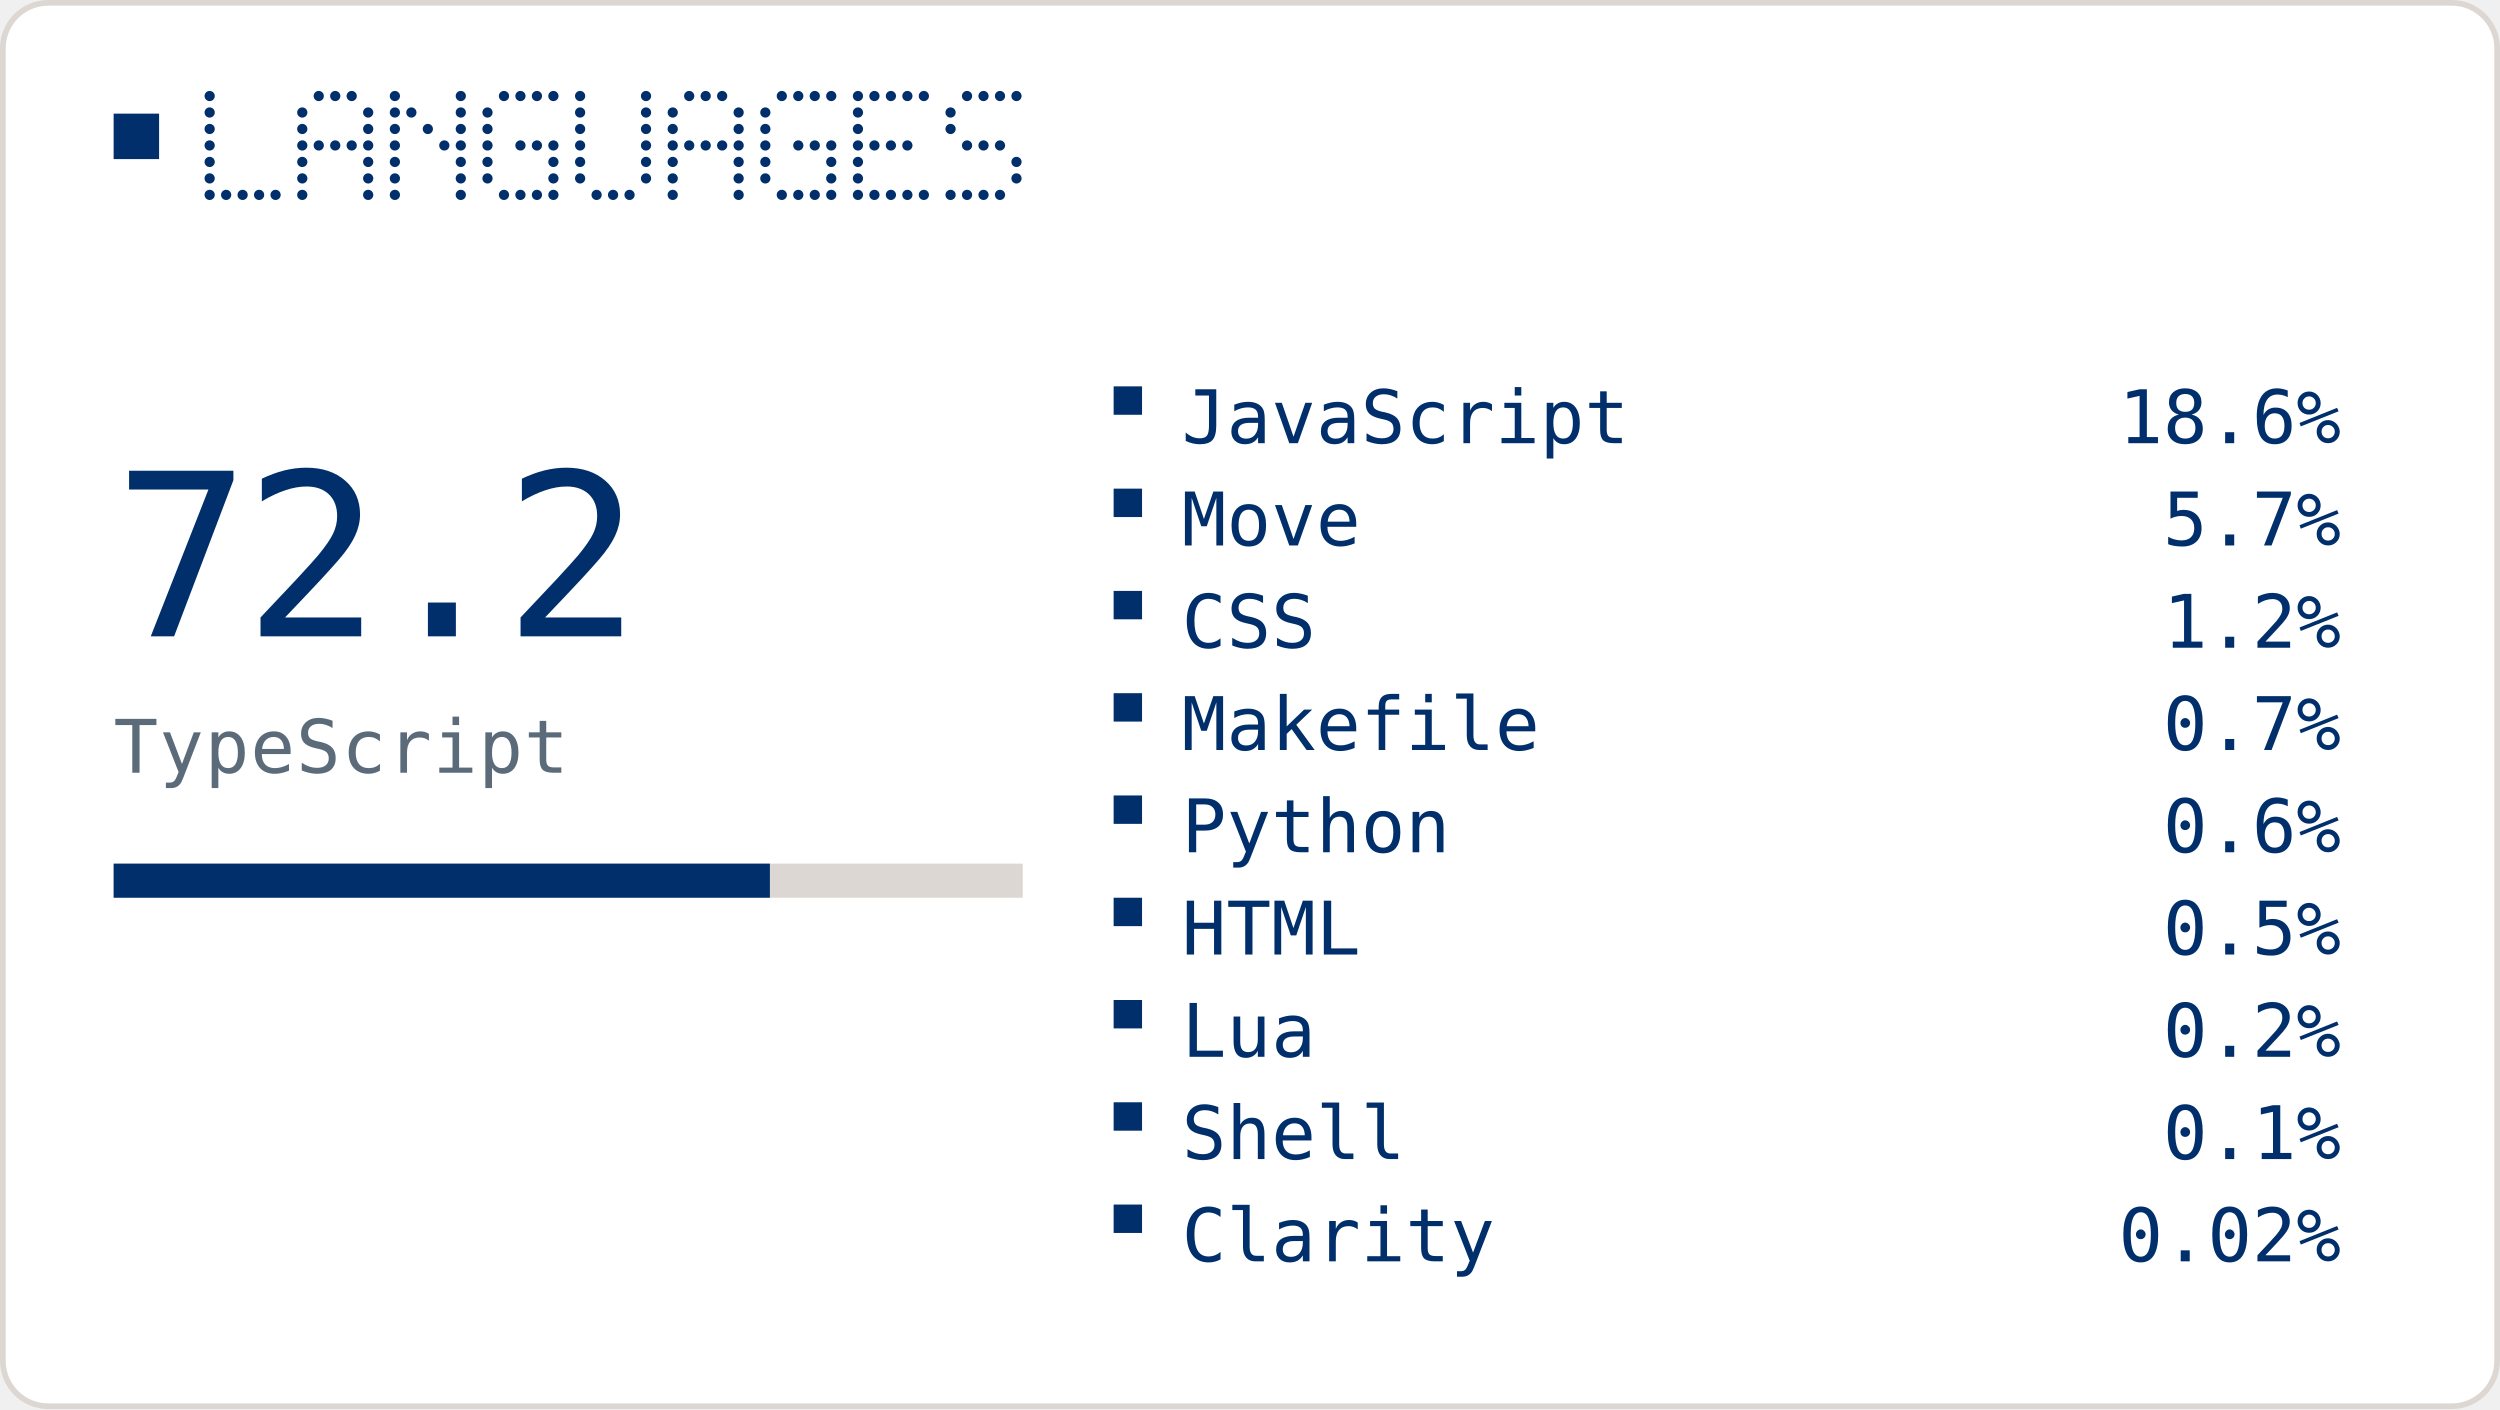
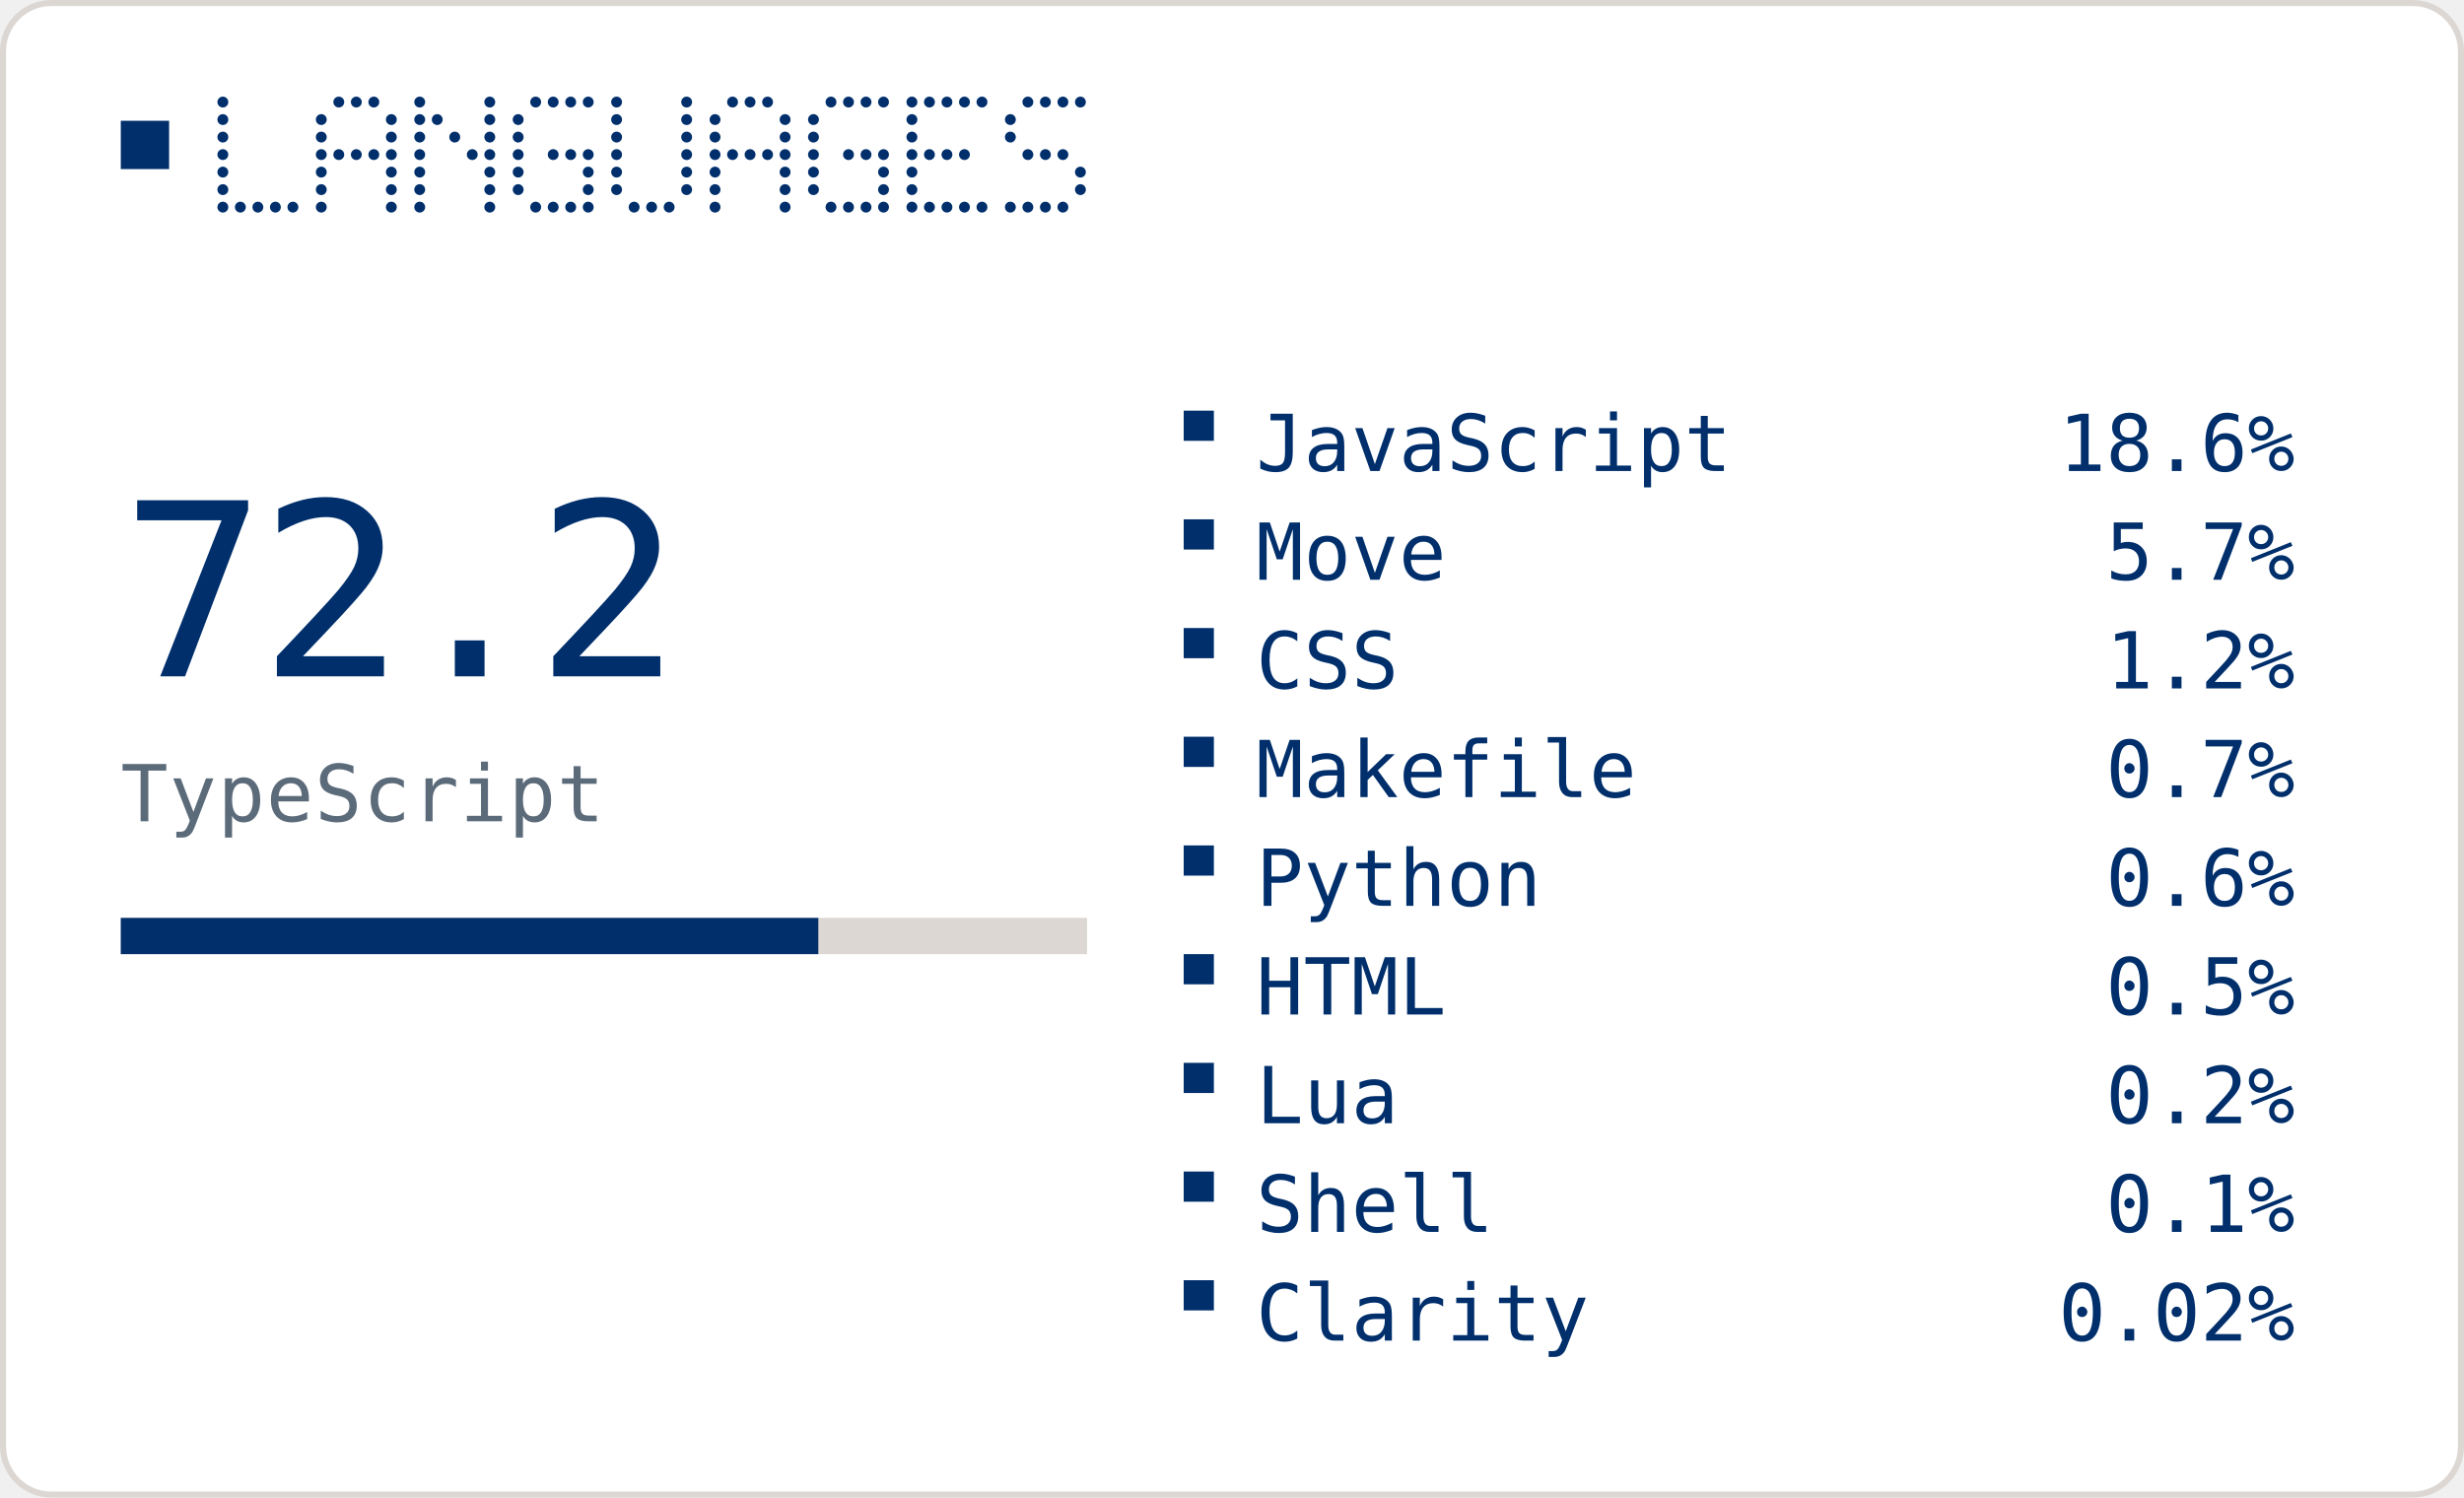
- <svg xmlns="http://www.w3.org/2000/svg" width="440" height="248" viewBox="0 0 440 248" role="img">
-   <rect x="0.5" y="0.5" width="439" height="247" rx="8" fill="#FFFFFF" stroke="#DCD7D2" />
+ <svg xmlns="http://www.w3.org/2000/svg" width="408" height="248" viewBox="0 0 408 248" role="img">
+   <rect x="0.5" y="0.5" width="407" height="247" rx="8" fill="#FFFFFF" stroke="#DCD7D2" />
  <rect x="20" y="20" width="8" height="8" fill="#002F6C" />
  <circle cx="36.9" cy="16.9" r="0.90" fill="#002F6C" />
  <circle cx="36.9" cy="19.8" r="0.90" fill="#002F6C" />
  <circle cx="36.9" cy="22.7" r="0.90" fill="#002F6C" />
  <circle cx="36.9" cy="25.6" r="0.90" fill="#002F6C" />
  <circle cx="36.9" cy="28.5" r="0.90" fill="#002F6C" />
  <circle cx="36.9" cy="31.4" r="0.90" fill="#002F6C" />
  <circle cx="36.9" cy="34.3" r="0.90" fill="#002F6C" />
  <circle cx="39.8" cy="34.3" r="0.90" fill="#002F6C" />
  <circle cx="42.7" cy="34.3" r="0.90" fill="#002F6C" />
  <circle cx="45.6" cy="34.3" r="0.90" fill="#002F6C" />
  <circle cx="48.5" cy="34.3" r="0.90" fill="#002F6C" />
  <circle cx="56.1" cy="16.9" r="0.90" fill="#002F6C" />
  <circle cx="59.0" cy="16.9" r="0.90" fill="#002F6C" />
  <circle cx="61.9" cy="16.9" r="0.90" fill="#002F6C" />
  <circle cx="53.2" cy="19.8" r="0.90" fill="#002F6C" />
  <circle cx="64.8" cy="19.8" r="0.90" fill="#002F6C" />
  <circle cx="53.2" cy="22.7" r="0.90" fill="#002F6C" />
  <circle cx="64.8" cy="22.7" r="0.90" fill="#002F6C" />
  <circle cx="53.2" cy="25.6" r="0.90" fill="#002F6C" />
  <circle cx="56.1" cy="25.6" r="0.90" fill="#002F6C" />
  <circle cx="59.0" cy="25.6" r="0.90" fill="#002F6C" />
  <circle cx="61.9" cy="25.6" r="0.90" fill="#002F6C" />
  <circle cx="64.8" cy="25.6" r="0.90" fill="#002F6C" />
  <circle cx="53.2" cy="28.5" r="0.90" fill="#002F6C" />
  <circle cx="64.8" cy="28.5" r="0.90" fill="#002F6C" />
  <circle cx="53.2" cy="31.4" r="0.90" fill="#002F6C" />
  <circle cx="64.8" cy="31.4" r="0.90" fill="#002F6C" />
  <circle cx="53.2" cy="34.3" r="0.90" fill="#002F6C" />
  <circle cx="64.8" cy="34.3" r="0.90" fill="#002F6C" />
  <circle cx="69.5" cy="16.9" r="0.90" fill="#002F6C" />
  <circle cx="81.1" cy="16.9" r="0.90" fill="#002F6C" />
  <circle cx="69.5" cy="19.8" r="0.90" fill="#002F6C" />
  <circle cx="72.4" cy="19.8" r="0.90" fill="#002F6C" />
  <circle cx="81.1" cy="19.8" r="0.90" fill="#002F6C" />
  <circle cx="69.5" cy="22.7" r="0.90" fill="#002F6C" />
  <circle cx="75.3" cy="22.7" r="0.90" fill="#002F6C" />
  <circle cx="81.1" cy="22.7" r="0.90" fill="#002F6C" />
  <circle cx="69.5" cy="25.6" r="0.90" fill="#002F6C" />
  <circle cx="78.2" cy="25.6" r="0.90" fill="#002F6C" />
  <circle cx="81.1" cy="25.6" r="0.90" fill="#002F6C" />
  <circle cx="69.5" cy="28.5" r="0.90" fill="#002F6C" />
  <circle cx="81.1" cy="28.5" r="0.90" fill="#002F6C" />
  <circle cx="69.5" cy="31.4" r="0.90" fill="#002F6C" />
  <circle cx="81.1" cy="31.4" r="0.90" fill="#002F6C" />
  <circle cx="69.5" cy="34.3" r="0.90" fill="#002F6C" />
  <circle cx="81.1" cy="34.3" r="0.90" fill="#002F6C" />
  <circle cx="88.7" cy="16.9" r="0.90" fill="#002F6C" />
  <circle cx="91.6" cy="16.9" r="0.90" fill="#002F6C" />
  <circle cx="94.5" cy="16.9" r="0.90" fill="#002F6C" />
  <circle cx="97.4" cy="16.9" r="0.90" fill="#002F6C" />
  <circle cx="85.8" cy="19.8" r="0.90" fill="#002F6C" />
  <circle cx="85.8" cy="22.7" r="0.90" fill="#002F6C" />
  <circle cx="85.8" cy="25.6" r="0.90" fill="#002F6C" />
  <circle cx="91.6" cy="25.6" r="0.90" fill="#002F6C" />
  <circle cx="94.5" cy="25.6" r="0.90" fill="#002F6C" />
  <circle cx="97.4" cy="25.6" r="0.90" fill="#002F6C" />
  <circle cx="85.8" cy="28.5" r="0.90" fill="#002F6C" />
  <circle cx="97.4" cy="28.5" r="0.90" fill="#002F6C" />
  <circle cx="85.8" cy="31.4" r="0.90" fill="#002F6C" />
  <circle cx="97.4" cy="31.4" r="0.90" fill="#002F6C" />
  <circle cx="88.7" cy="34.3" r="0.90" fill="#002F6C" />
  <circle cx="91.6" cy="34.3" r="0.90" fill="#002F6C" />
  <circle cx="94.5" cy="34.3" r="0.90" fill="#002F6C" />
  <circle cx="97.4" cy="34.3" r="0.90" fill="#002F6C" />
  <circle cx="102.1" cy="16.9" r="0.90" fill="#002F6C" />
  <circle cx="113.7" cy="16.9" r="0.90" fill="#002F6C" />
  <circle cx="102.1" cy="19.8" r="0.90" fill="#002F6C" />
  <circle cx="113.7" cy="19.8" r="0.90" fill="#002F6C" />
  <circle cx="102.1" cy="22.7" r="0.90" fill="#002F6C" />
  <circle cx="113.7" cy="22.7" r="0.90" fill="#002F6C" />
  <circle cx="102.1" cy="25.6" r="0.90" fill="#002F6C" />
  <circle cx="113.7" cy="25.6" r="0.90" fill="#002F6C" />
  <circle cx="102.1" cy="28.5" r="0.90" fill="#002F6C" />
  <circle cx="113.7" cy="28.5" r="0.90" fill="#002F6C" />
  <circle cx="102.1" cy="31.4" r="0.90" fill="#002F6C" />
  <circle cx="113.7" cy="31.4" r="0.90" fill="#002F6C" />
  <circle cx="105.0" cy="34.3" r="0.90" fill="#002F6C" />
  <circle cx="107.9" cy="34.3" r="0.90" fill="#002F6C" />
  <circle cx="110.8" cy="34.3" r="0.90" fill="#002F6C" />
  <circle cx="121.3" cy="16.9" r="0.90" fill="#002F6C" />
  <circle cx="124.2" cy="16.9" r="0.90" fill="#002F6C" />
  <circle cx="127.1" cy="16.9" r="0.90" fill="#002F6C" />
  <circle cx="118.4" cy="19.8" r="0.90" fill="#002F6C" />
  <circle cx="130.0" cy="19.8" r="0.90" fill="#002F6C" />
  <circle cx="118.4" cy="22.7" r="0.90" fill="#002F6C" />
  <circle cx="130.0" cy="22.7" r="0.90" fill="#002F6C" />
  <circle cx="118.4" cy="25.6" r="0.90" fill="#002F6C" />
  <circle cx="121.3" cy="25.6" r="0.90" fill="#002F6C" />
  <circle cx="124.2" cy="25.6" r="0.90" fill="#002F6C" />
  <circle cx="127.1" cy="25.6" r="0.90" fill="#002F6C" />
  <circle cx="130.0" cy="25.6" r="0.90" fill="#002F6C" />
  <circle cx="118.4" cy="28.5" r="0.90" fill="#002F6C" />
  <circle cx="130.0" cy="28.5" r="0.90" fill="#002F6C" />
  <circle cx="118.4" cy="31.4" r="0.90" fill="#002F6C" />
  <circle cx="130.0" cy="31.4" r="0.90" fill="#002F6C" />
  <circle cx="118.4" cy="34.3" r="0.90" fill="#002F6C" />
  <circle cx="130.0" cy="34.3" r="0.90" fill="#002F6C" />
  <circle cx="137.6" cy="16.9" r="0.90" fill="#002F6C" />
  <circle cx="140.5" cy="16.9" r="0.90" fill="#002F6C" />
  <circle cx="143.4" cy="16.9" r="0.90" fill="#002F6C" />
  <circle cx="146.3" cy="16.9" r="0.90" fill="#002F6C" />
  <circle cx="134.7" cy="19.8" r="0.90" fill="#002F6C" />
  <circle cx="134.7" cy="22.7" r="0.90" fill="#002F6C" />
  <circle cx="134.7" cy="25.6" r="0.90" fill="#002F6C" />
  <circle cx="140.5" cy="25.6" r="0.90" fill="#002F6C" />
  <circle cx="143.4" cy="25.6" r="0.90" fill="#002F6C" />
  <circle cx="146.3" cy="25.6" r="0.90" fill="#002F6C" />
  <circle cx="134.7" cy="28.5" r="0.90" fill="#002F6C" />
  <circle cx="146.3" cy="28.5" r="0.90" fill="#002F6C" />
  <circle cx="134.7" cy="31.4" r="0.90" fill="#002F6C" />
  <circle cx="146.3" cy="31.4" r="0.90" fill="#002F6C" />
  <circle cx="137.6" cy="34.3" r="0.90" fill="#002F6C" />
  <circle cx="140.5" cy="34.3" r="0.90" fill="#002F6C" />
  <circle cx="143.4" cy="34.3" r="0.90" fill="#002F6C" />
  <circle cx="146.3" cy="34.3" r="0.90" fill="#002F6C" />
  <circle cx="151.0" cy="16.9" r="0.90" fill="#002F6C" />
  <circle cx="153.9" cy="16.9" r="0.90" fill="#002F6C" />
  <circle cx="156.8" cy="16.9" r="0.90" fill="#002F6C" />
  <circle cx="159.7" cy="16.9" r="0.90" fill="#002F6C" />
  <circle cx="162.6" cy="16.9" r="0.90" fill="#002F6C" />
  <circle cx="151.0" cy="19.8" r="0.90" fill="#002F6C" />
  <circle cx="151.0" cy="22.7" r="0.90" fill="#002F6C" />
  <circle cx="151.0" cy="25.6" r="0.90" fill="#002F6C" />
  <circle cx="153.9" cy="25.6" r="0.90" fill="#002F6C" />
  <circle cx="156.8" cy="25.6" r="0.90" fill="#002F6C" />
  <circle cx="159.7" cy="25.6" r="0.90" fill="#002F6C" />
  <circle cx="151.0" cy="28.5" r="0.90" fill="#002F6C" />
  <circle cx="151.0" cy="31.4" r="0.90" fill="#002F6C" />
  <circle cx="151.0" cy="34.3" r="0.90" fill="#002F6C" />
  <circle cx="153.9" cy="34.3" r="0.90" fill="#002F6C" />
  <circle cx="156.8" cy="34.3" r="0.90" fill="#002F6C" />
  <circle cx="159.7" cy="34.3" r="0.90" fill="#002F6C" />
  <circle cx="162.6" cy="34.3" r="0.90" fill="#002F6C" />
  <circle cx="170.2" cy="16.9" r="0.90" fill="#002F6C" />
  <circle cx="173.1" cy="16.9" r="0.90" fill="#002F6C" />
  <circle cx="176.0" cy="16.9" r="0.90" fill="#002F6C" />
  <circle cx="178.9" cy="16.9" r="0.90" fill="#002F6C" />
  <circle cx="167.3" cy="19.8" r="0.90" fill="#002F6C" />
  <circle cx="167.3" cy="22.7" r="0.90" fill="#002F6C" />
  <circle cx="170.2" cy="25.6" r="0.90" fill="#002F6C" />
  <circle cx="173.1" cy="25.6" r="0.90" fill="#002F6C" />
  <circle cx="176.0" cy="25.6" r="0.90" fill="#002F6C" />
  <circle cx="178.9" cy="28.5" r="0.90" fill="#002F6C" />
  <circle cx="178.9" cy="31.4" r="0.90" fill="#002F6C" />
  <circle cx="167.3" cy="34.3" r="0.90" fill="#002F6C" />
  <circle cx="170.2" cy="34.3" r="0.90" fill="#002F6C" />
  <circle cx="173.1" cy="34.3" r="0.90" fill="#002F6C" />
  <circle cx="176.0" cy="34.3" r="0.90" fill="#002F6C" />
  <text x="20" y="112" fill="#002F6C" text-anchor="start" font-family="ui-monospace, Geist Mono, monospace" font-size="40" letter-spacing="-1.2" dominant-baseline="auto">72.2</text>
  <text x="20" y="136" fill="#5C6B7A" text-anchor="start" font-family="ui-monospace, Geist Mono, monospace" font-size="13" letter-spacing="0.2" dominant-baseline="auto">TypeScript</text>
  <rect x="20.0" y="152.0" width="160.0" height="6" fill="#DCD7D2" />
  <rect x="20.0" y="152.0" width="115.5" height="6" fill="#002F6C" />
  <rect x="196.0" y="68" width="5" height="5" fill="#002F6C" />
  <text x="208.0" y="78" fill="#002F6C" text-anchor="start" font-family="ui-monospace, Geist Mono, monospace" font-size="13" letter-spacing="0.05" dominant-baseline="auto">JavaScript</text>
-   <text x="412.0" y="78" fill="#002F6C" text-anchor="end" font-family="ui-monospace, Geist Mono, monospace" font-size="13" letter-spacing="0" dominant-baseline="auto">18.6%</text>
+   <text x="380.0" y="78" fill="#002F6C" text-anchor="end" font-family="ui-monospace, Geist Mono, monospace" font-size="13" letter-spacing="0" dominant-baseline="auto">18.6%</text>
  <rect x="196.0" y="86" width="5" height="5" fill="#002F6C" />
  <text x="208.0" y="96" fill="#002F6C" text-anchor="start" font-family="ui-monospace, Geist Mono, monospace" font-size="13" letter-spacing="0.05" dominant-baseline="auto">Move</text>
-   <text x="412.0" y="96" fill="#002F6C" text-anchor="end" font-family="ui-monospace, Geist Mono, monospace" font-size="13" letter-spacing="0" dominant-baseline="auto">5.7%</text>
+   <text x="380.0" y="96" fill="#002F6C" text-anchor="end" font-family="ui-monospace, Geist Mono, monospace" font-size="13" letter-spacing="0" dominant-baseline="auto">5.7%</text>
  <rect x="196.0" y="104" width="5" height="5" fill="#002F6C" />
  <text x="208.0" y="114" fill="#002F6C" text-anchor="start" font-family="ui-monospace, Geist Mono, monospace" font-size="13" letter-spacing="0.05" dominant-baseline="auto">CSS</text>
-   <text x="412.0" y="114" fill="#002F6C" text-anchor="end" font-family="ui-monospace, Geist Mono, monospace" font-size="13" letter-spacing="0" dominant-baseline="auto">1.2%</text>
+   <text x="380.0" y="114" fill="#002F6C" text-anchor="end" font-family="ui-monospace, Geist Mono, monospace" font-size="13" letter-spacing="0" dominant-baseline="auto">1.2%</text>
  <rect x="196.0" y="122" width="5" height="5" fill="#002F6C" />
  <text x="208.0" y="132" fill="#002F6C" text-anchor="start" font-family="ui-monospace, Geist Mono, monospace" font-size="13" letter-spacing="0.05" dominant-baseline="auto">Makefile</text>
-   <text x="412.0" y="132" fill="#002F6C" text-anchor="end" font-family="ui-monospace, Geist Mono, monospace" font-size="13" letter-spacing="0" dominant-baseline="auto">0.7%</text>
+   <text x="380.0" y="132" fill="#002F6C" text-anchor="end" font-family="ui-monospace, Geist Mono, monospace" font-size="13" letter-spacing="0" dominant-baseline="auto">0.7%</text>
  <rect x="196.0" y="140" width="5" height="5" fill="#002F6C" />
  <text x="208.0" y="150" fill="#002F6C" text-anchor="start" font-family="ui-monospace, Geist Mono, monospace" font-size="13" letter-spacing="0.05" dominant-baseline="auto">Python</text>
-   <text x="412.0" y="150" fill="#002F6C" text-anchor="end" font-family="ui-monospace, Geist Mono, monospace" font-size="13" letter-spacing="0" dominant-baseline="auto">0.6%</text>
+   <text x="380.0" y="150" fill="#002F6C" text-anchor="end" font-family="ui-monospace, Geist Mono, monospace" font-size="13" letter-spacing="0" dominant-baseline="auto">0.6%</text>
  <rect x="196.0" y="158" width="5" height="5" fill="#002F6C" />
  <text x="208.0" y="168" fill="#002F6C" text-anchor="start" font-family="ui-monospace, Geist Mono, monospace" font-size="13" letter-spacing="0.05" dominant-baseline="auto">HTML</text>
-   <text x="412.0" y="168" fill="#002F6C" text-anchor="end" font-family="ui-monospace, Geist Mono, monospace" font-size="13" letter-spacing="0" dominant-baseline="auto">0.5%</text>
+   <text x="380.0" y="168" fill="#002F6C" text-anchor="end" font-family="ui-monospace, Geist Mono, monospace" font-size="13" letter-spacing="0" dominant-baseline="auto">0.5%</text>
  <rect x="196.0" y="176" width="5" height="5" fill="#002F6C" />
  <text x="208.0" y="186" fill="#002F6C" text-anchor="start" font-family="ui-monospace, Geist Mono, monospace" font-size="13" letter-spacing="0.05" dominant-baseline="auto">Lua</text>
-   <text x="412.0" y="186" fill="#002F6C" text-anchor="end" font-family="ui-monospace, Geist Mono, monospace" font-size="13" letter-spacing="0" dominant-baseline="auto">0.2%</text>
+   <text x="380.0" y="186" fill="#002F6C" text-anchor="end" font-family="ui-monospace, Geist Mono, monospace" font-size="13" letter-spacing="0" dominant-baseline="auto">0.2%</text>
  <rect x="196.0" y="194" width="5" height="5" fill="#002F6C" />
  <text x="208.0" y="204" fill="#002F6C" text-anchor="start" font-family="ui-monospace, Geist Mono, monospace" font-size="13" letter-spacing="0.05" dominant-baseline="auto">Shell</text>
-   <text x="412.0" y="204" fill="#002F6C" text-anchor="end" font-family="ui-monospace, Geist Mono, monospace" font-size="13" letter-spacing="0" dominant-baseline="auto">0.1%</text>
+   <text x="380.0" y="204" fill="#002F6C" text-anchor="end" font-family="ui-monospace, Geist Mono, monospace" font-size="13" letter-spacing="0" dominant-baseline="auto">0.1%</text>
  <rect x="196.0" y="212" width="5" height="5" fill="#002F6C" />
  <text x="208.0" y="222" fill="#002F6C" text-anchor="start" font-family="ui-monospace, Geist Mono, monospace" font-size="13" letter-spacing="0.05" dominant-baseline="auto">Clarity</text>
-   <text x="412.0" y="222" fill="#002F6C" text-anchor="end" font-family="ui-monospace, Geist Mono, monospace" font-size="13" letter-spacing="0" dominant-baseline="auto">0.02%</text>
+   <text x="380.0" y="222" fill="#002F6C" text-anchor="end" font-family="ui-monospace, Geist Mono, monospace" font-size="13" letter-spacing="0" dominant-baseline="auto">0.02%</text>
</svg>
